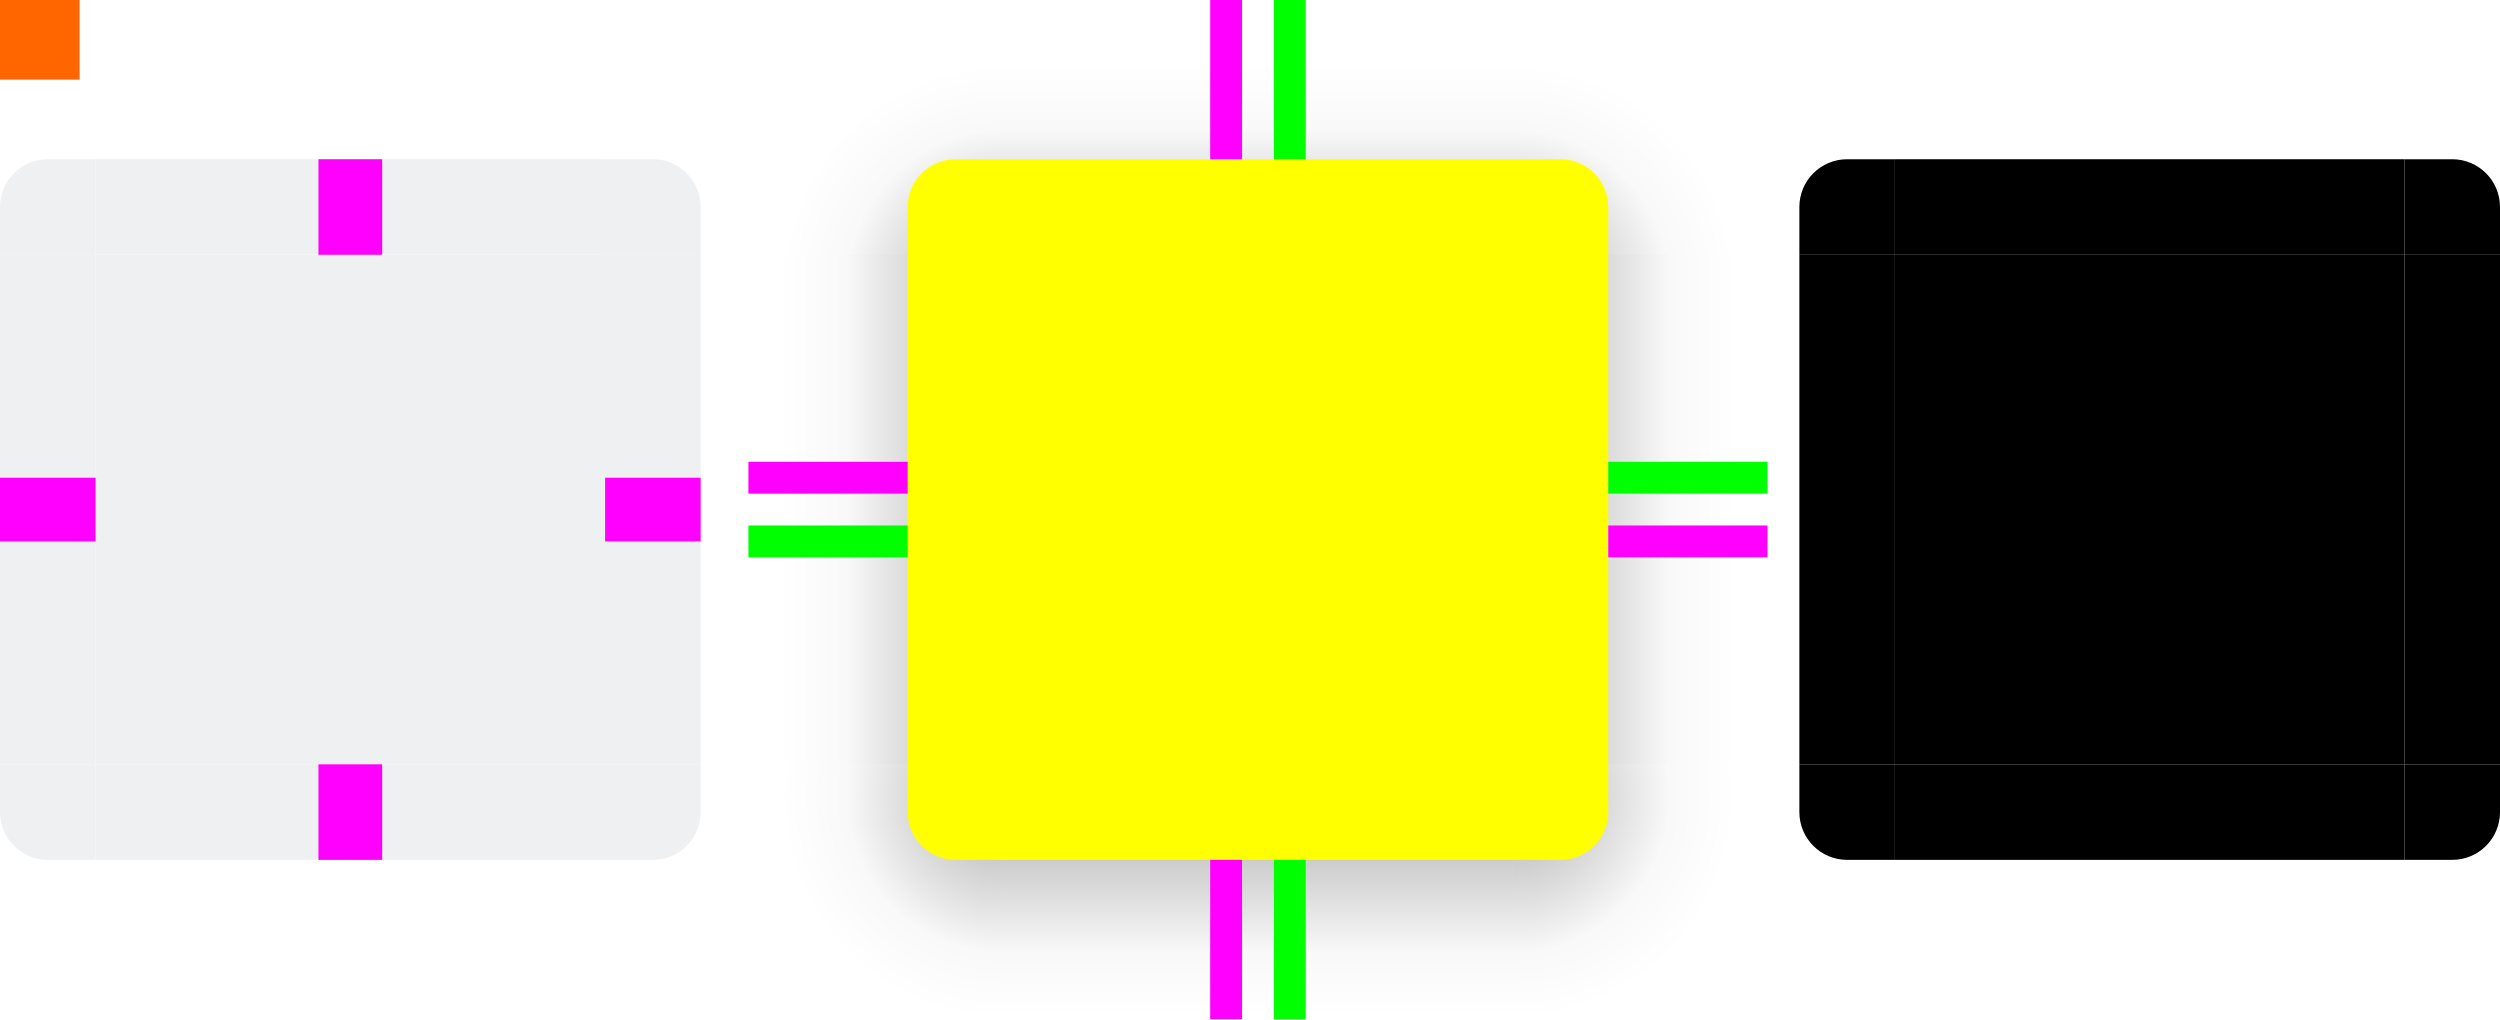
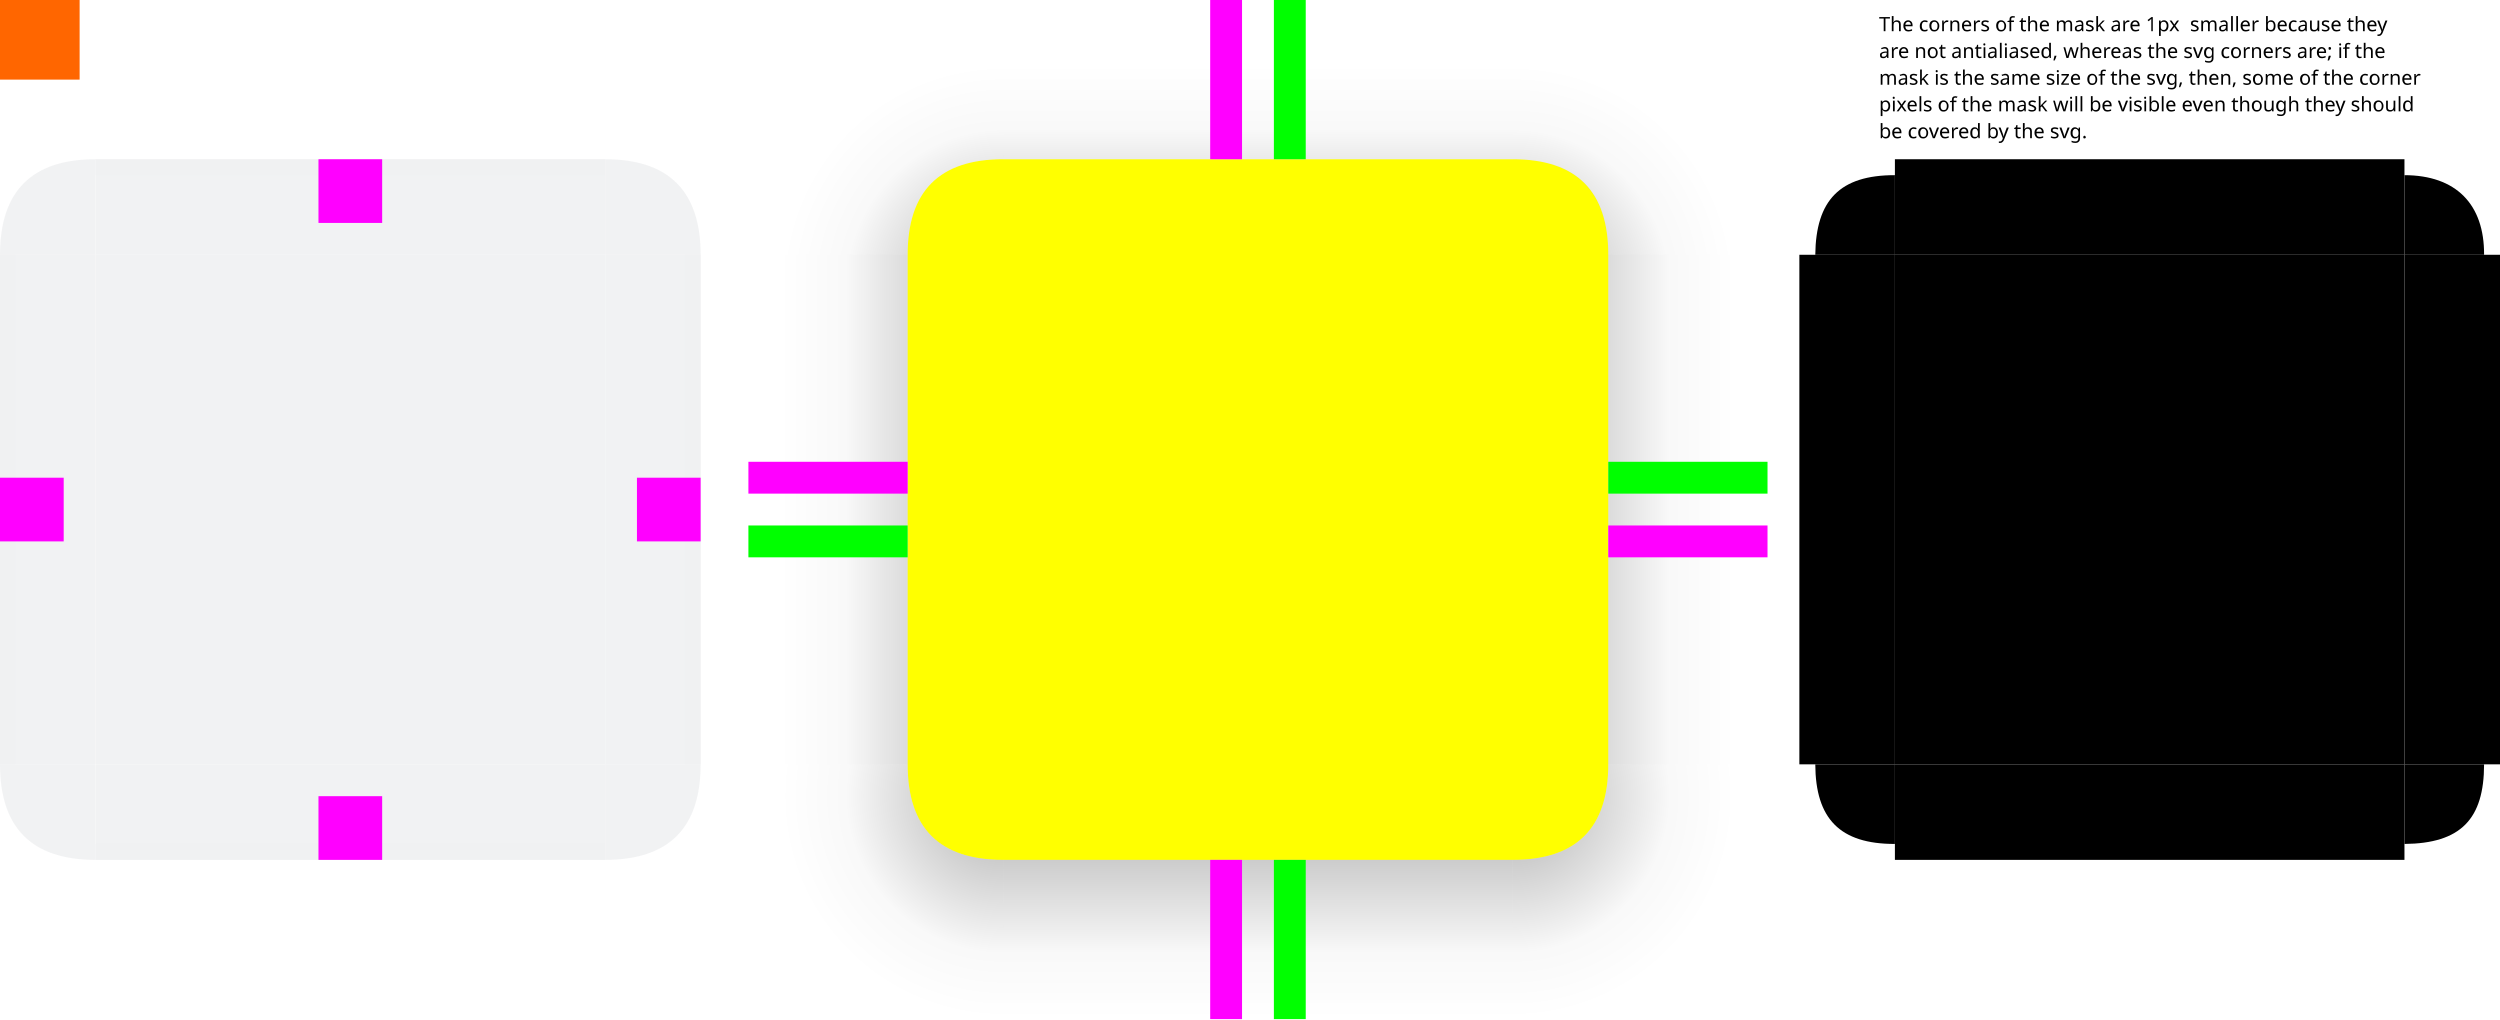
<svg xmlns="http://www.w3.org/2000/svg" xmlns:xlink="http://www.w3.org/1999/xlink" id="svg2" height="64" viewBox="0 0 157 64" width="157" version="1.1">
  <defs id="defs15">
    <style type="text/css" id="current-color-scheme">
            .ColorScheme-Text {
                color:#232629;
                stop-color:#232629;
            }
            .ColorScheme-Background {
                color:#eff0f1;
                stop-color:#eff0f1;
            }
        </style>
    <linearGradient id="shadow-side" gradientUnits="userSpaceOnUse">
      <stop id="stop1762" offset="0" style="stop-color:#000;stop-opacity:.2" />
      <stop id="stop1760" offset=".333" style="stop-color:#000;stop-opacity:.1" />
      <stop id="stop1758" offset=".5" style="stop-color:#000;stop-opacity:.05" />
      <stop id="stop1756" offset=".583" style="stop-color:#000;stop-opacity:.025" />
      <stop id="stop1754" offset="1" style="stop-color:#000;stop-opacity:0" />
    </linearGradient>
    <linearGradient id="shadow-corner" gradientUnits="userSpaceOnUse">
      <stop id="stop11958" offset="0" style="stop-color:#000;stop-opacity:1" />
      <stop id="stop11960" offset=".286" style="stop-color:#000;stop-opacity:.2" />
      <stop id="stop11962" offset=".524" style="stop-color:#000;stop-opacity:.1" />
      <stop id="stop11966" offset=".643" style="stop-color:#000;stop-opacity:.05" />
      <stop id="stop11968" offset=".702" style="stop-color:#000;stop-opacity:.025" />
      <stop id="stop11970" offset="1" style="stop-color:#000;stop-opacity:0" />
    </linearGradient>
+     <radialGradient xlink:href="#shadow-corner" id="radialGradient3268-6-6" cx="93.143" cy="50" fx="93.143" fy="50" r="6.5" gradientUnits="userSpaceOnUse" gradientTransform="matrix(0,2.153846,-2.153846,0,107.6923,-202.6154)" />
+     <linearGradient xlink:href="#shadow-side" id="linearGradient4945" gradientUnits="userSpaceOnUse" x1="16" y1="14" x2="16" y2="4" />
    <linearGradient xlink:href="#shadow-side" id="linearGradient1734" gradientUnits="userSpaceOnUse" x1="16" y1="6" x2="16" y2="16" />
    <linearGradient xlink:href="#shadow-side" id="linearGradient1984" gradientUnits="userSpaceOnUse" x1="12" y1="16" x2="2" y2="16" />
-     <linearGradient xlink:href="#shadow-side" id="linearGradient4945" gradientUnits="userSpaceOnUse" x1="16" y1="14" x2="16" y2="4" />
    <linearGradient xlink:href="#shadow-side" id="linearGradient8667" gradientUnits="userSpaceOnUse" x1="4" y1="16" x2="14" y2="16" />
    <radialGradient xlink:href="#shadow-corner" id="radialGradient3268" cx="95" cy="50" fx="95" fy="50" r="6.5" gradientUnits="userSpaceOnUse" gradientTransform="matrix(0,2.153846,-2.153846,0,107.6923,-202.6154)" />
    <radialGradient xlink:href="#shadow-corner" id="radialGradient3268-4" cx="95" cy="50" fx="95" fy="50" r="6.5" gradientUnits="userSpaceOnUse" gradientTransform="matrix(0,2.153846,-2.153846,0,107.6923,-202.6154)" />
    <radialGradient xlink:href="#shadow-corner" id="radialGradient3268-6" cx="93.143" cy="50" fx="93.143" fy="50" r="6.5" gradientUnits="userSpaceOnUse" gradientTransform="matrix(0,2.153846,-2.153846,0,107.6923,-202.6154)" />
-     <radialGradient xlink:href="#shadow-corner" id="radialGradient3268-6-6" cx="93.143" cy="50" fx="93.143" fy="50" r="6.5" gradientUnits="userSpaceOnUse" gradientTransform="matrix(0,2.153846,-2.153846,0,107.6923,-202.6154)" />
  </defs>
  <rect id="hint-tile-center" height="5" style="fill:#ff6600" width="5" x="0" y="0" />
-   <g id="top" transform="translate(6,10)">
-     <rect id="rect4152" height="6" style="opacity:1;fill:currentColor" class="ColorScheme-Background" width="32" x="0" y="0" />
+   <g id="top" transform="translate(5.999998,10)">
+     <rect id="rect4152" height="6" style="color:#eff0f1;opacity:0.85;fill:currentColor;stop-color:#eff0f1" class="ColorScheme-Background" width="32" x="0" y="0" />
+     <path style="color:#eff0f1;opacity:0.5;stop-color:#eff0f1" d="M 0,0 V 1 H 32 V 0 Z" id="path1337" class="ColorScheme-Background" fill="currentColor" />
  </g>
-   <g id="bottom" transform="translate(6,48)">
-     <rect id="rect4148" height="6" style="opacity:1;fill:currentColor" class="ColorScheme-Background" width="32" x="0" y="0" />
+   <g id="bottom" transform="translate(5.999998,48)">
+     <rect id="rect4148" height="6" style="color:#eff0f1;opacity:0.85;fill:currentColor;stop-color:#eff0f1" class="ColorScheme-Background" width="32" x="0" y="0" />
+     <path style="color:#eff0f1;opacity:0.5;stop-color:#eff0f1" d="M 0,5 V 6 H 32 V 5 Z" id="path1671" class="ColorScheme-Background" fill="currentColor" />
  </g>
-   <g id="left" transform="translate(0,16)">
-     <rect id="rect4144" height="32" style="opacity:1;fill:currentColor" class="ColorScheme-Background" width="6" x="0" y="0" />
+   <g id="left" transform="translate(-1.614502e-6,16)">
+     <rect id="rect4144" height="32" style="color:#eff0f1;opacity:0.85;fill:currentColor;stop-color:#eff0f1" class="ColorScheme-Background" width="6" x="0" y="0" />
+     <path style="color:#eff0f1;opacity:0.5;stop-color:#eff0f1" d="M 0,32 H 1 V 0 H 0 Z" id="path1785" class="ColorScheme-Background" fill="currentColor" />
  </g>
  <g id="right" transform="translate(38,16)">
-     <rect id="rect4140" height="32" style="opacity:1;fill:currentColor" class="ColorScheme-Background" width="6" x="0" y="0" />
+     <rect id="rect4140" height="32" style="color:#eff0f1;opacity:0.85;fill:currentColor;stop-color:#eff0f1" class="ColorScheme-Background" width="6" x="0" y="0" />
+     <path style="color:#eff0f1;opacity:0.5;stop-color:#eff0f1" d="M 5,32 H 6 V 0 H 5 Z" id="path1902" class="ColorScheme-Background" fill="currentColor" />
  </g>
-   <g id="center" transform="translate(6,16)">
-     <rect id="rect4138" height="32" style="opacity:1;fill:currentColor" class="ColorScheme-Background" width="32" x="0" y="0" />
+   <g id="center" transform="translate(5.999998,16)">
+     <rect id="rect4138" height="32" style="color:#eff0f1;opacity:0.85;fill:currentColor;stop-color:#eff0f1" class="ColorScheme-Background" width="32" x="0" y="0" />
  </g>
-   <g id="topleft" transform="translate(0,10)">
-     <path d="M 3,0 C 1.343,0 0,1.343 0,3 V 6 H 6 V 0 Z" style="opacity:1;fill:currentColor" class="ColorScheme-Background" id="path3115" />
+   <g id="topleft" transform="translate(-1.614502e-6,10)">
+     <path d="M 0,6 H 6 V 0 C 2,0 0,2 0,6 Z" style="color:#eff0f1;opacity:0.85;fill:currentColor;stop-color:#eff0f1" class="ColorScheme-Background" id="path3115" />
  </g>
  <g id="topright" transform="translate(38,10)">
-     <path d="M 0,0 V 6 H 6 V 3 C 6,1.343 4.657,0 3,0 Z" style="opacity:1;fill:currentColor" class="ColorScheme-Background" id="path3118" />
+     <path d="M 0,0 V 6 H 6 C 6,2 4,0 0,0 Z" style="color:#eff0f1;opacity:0.85;fill:currentColor;stop-color:#eff0f1" class="ColorScheme-Background" id="path3118" />
  </g>
-   <g id="bottomleft" transform="translate(0,48)">
-     <path d="M 3,6 H 6 V 0 H 0 v 3 c 0,1.657 1.343,3 3,3 z" style="opacity:1;fill:currentColor" class="ColorScheme-Background" id="path3124" />
+   <g id="bottomleft" transform="translate(-1.614502e-6,48)">
+     <path d="M 6,6 V 0 H 0 c 0,4 2,6 6,6 z" style="color:#eff0f1;opacity:0.85;fill:currentColor;stop-color:#eff0f1" class="ColorScheme-Background" id="path3124" />
  </g>
  <g id="bottomright" transform="translate(38,48)">
-     <path d="M 3,6 H 0 V 0 H 6 V 3 C 6,4.657 4.657,6 3,6 Z" style="opacity:1;fill:currentColor" class="ColorScheme-Background" id="path3121" />
+     <path d="M 0,6 V 0 H 6 C 6,4 4,6 0,6 Z" style="color:#eff0f1;opacity:0.85;fill:currentColor;stop-color:#eff0f1" class="ColorScheme-Background" id="path3121" />
  </g>
-   <rect id="hint-top-margin" height="6" style="fill:#ff00ff" width="4" x="20" y="10" />
-   <rect id="hint-bottom-margin" height="6" style="fill:#ff00ff" width="4" x="20" y="48" />
-   <rect id="hint-right-margin" height="4" style="fill:#ff00ff" width="6" x="38" y="30" />
-   <rect id="hint-left-margin" height="4" style="fill:#ff00ff" width="6" x="0" y="30" />
-   <rect id="hint-top-inset" height="9.99999993923e-09" style="fill:#00ff00" width="4" x="20" y="10" />
-   <rect id="hint-bottom-inset" height="9.99999993923e-09" style="fill:#00ff00" width="4" x="20" y="54" />
-   <rect id="hint-left-inset" height="4" style="fill:#00ff00" width="9.99999993923e-09" x="0" y="30" />
-   <rect id="hint-right-inset" height="4" style="fill:#00ff00" width="9.99999993923e-09" x="44" y="30" />
+   <rect id="hint-top-margin" height="4" style="fill:#ff00ff;stroke-width:1" width="4" x="20" y="10" />
+   <rect id="hint-bottom-margin" height="4" style="fill:#ff00ff;stroke-width:1" width="4" x="20" y="50" />
+   <rect id="hint-right-margin" height="4" style="fill:#ff00ff;stroke-width:1" width="4" x="40" y="30" />
+   <rect id="hint-left-margin" height="4" style="fill:#ff00ff;stroke-width:1" width="4" x="0" y="30" />
+   <rect id="hint-top-inset" height="9.9999999e-09" style="fill:#00ff00" width="4" x="20" y="10" />
+   <rect id="hint-bottom-inset" height="9.9999999e-09" style="fill:#00ff00" width="4" x="20" y="54" />
+   <rect id="hint-left-inset" height="4" style="fill:#00ff00" width="9.9999999e-09" x="0" y="30" />
+   <rect id="hint-right-inset" height="4" style="fill:#00ff00" width="9.9999999e-09" x="44" y="30" />
  <rect id="mask-top" height="6" width="32" x="119" y="10" />
  <rect id="mask-center" height="32" width="32" x="119" y="16" />
  <rect id="mask-bottom" height="6" transform="scale(1,-1)" width="32" x="119" y="-54" />
  <rect id="mask-left" height="32" width="6" x="113" y="16" />
  <rect id="mask-right" height="32" width="6" x="151" y="16" />
-   <path id="mask-topleft" d="m 116,10 c -1.657,0 -3,1.343 -3,3 v 3 h 6 v -6 z" />
-   <path id="mask-topright" d="m 151,10 v 6 h 6 v -3 c 0,-1.657 -1.343,-3 -3,-3 z" />
-   <path id="mask-bottomleft" d="m 116,54 h 3 v -6 h -6 v 3 c 0,1.657 1.343,3 3,3 z" />
-   <path id="mask-bottomright" d="m 154,54 h -3 v -6 h 6 v 3 c 0,1.657 -1.343,3 -3,3 z" />
-   <rect id="rect30894" height="44" rx="3" style="fill:#ffff00;fill-rule:evenodd" width="44" x="57" y="10" ry="3" />
+   <path id="mask-topleft" d="m 114,16 h -1 6 V 10 11 c -3.457,-0.005 -4.963,1.573 -5,5 z" />
  <g id="shadow-center" transform="translate(63,16)">
-     <rect id="rect4908" height="32" style="opacity:0.001;fill-opacity:0.004;fill:#000000" width="32" x="0" y="0" />
+     <rect id="rect4908" height="32" style="opacity:0.001;fill-opacity:0.001" width="32" x="0" y="0" />
+   </g>
+   <path style="fill:#ffff00;stroke-width:2;stroke-linecap:round" d="m 63,10 h 32 C 99,10 101,12 101,16 v 32 c 0,4 -2,6 -6,6 h -32 c -4,0 -6,-2 -6,-6 V 16 c 0,-4 2,-6 6,-6 z" id="path838" />
+   <g id="shadow-topleft" transform="rotate(180,31.5,8)">
+     <path d="M 0,6 V 0 H 6 C 6,4 4,6 0,6 Z" style="opacity:0.001;fill:#000000;fill-opacity:0.004" id="path95-4-2" />
+     <path id="path2368-7-5" style="fill:url(#radialGradient3268-6-6);fill-opacity:1;fill-rule:evenodd;stroke-width:1" d="M 6,0 C 6,4 4,6 0,6 V 16 H 3 C 10.18,16 16,10.18 16,3 V 0 Z" />
  </g>
  <g id="shadow-top" transform="translate(63)">
    <rect id="st" height="10" width="32" style="fill:url(#linearGradient4945);fill-opacity:1" x="0" y="0" />
    <rect id="rect1546" height="6" style="opacity:0.001;fill:#000000;fill-opacity:0.004;fill-rule:evenodd" width="32" y="10" x="0" />
  </g>
  <g id="shadow-bottom" transform="translate(63,48)">
    <rect id="rect1546-6" height="6" style="opacity:0.001;fill:#000000;fill-opacity:0.004;fill-rule:evenodd" width="32" x="0" y="0" />
    <rect id="sb" height="10" width="32" y="6" style="fill:url(#linearGradient1734);fill-opacity:1" x="0" />
  </g>
  <g id="shadow-left" transform="translate(47,16)">
    <rect id="sl" height="32" width="10" style="fill:url(#linearGradient1984);fill-opacity:1" x="0" y="0" />
    <rect id="rect1546-3-7" height="32" style="opacity:0.001;fill:#000000;fill-opacity:0.004;fill-rule:evenodd" width="6" x="10" y="0" />
  </g>
  <g id="shadow-right" transform="translate(95,16)">
    <rect id="rect1546-3" height="32" style="opacity:0.001;fill:#000000;fill-opacity:0.004;fill-rule:evenodd" width="6" x="0" y="0" />
    <rect id="sr" height="32" width="10" x="6" style="fill:url(#linearGradient8667);fill-opacity:1" y="0" />
  </g>
  <rect id="shadow-hint-top-margin" height="10" style="fill:#ff00ff" width="2" x="76" y="0" />
  <rect id="shadow-hint-bottom-margin" height="10" style="fill:#ff00ff" width="2" x="76" y="54" />
  <rect id="shadow-hint-right-margin" height="2" style="fill:#ff00ff" width="10" x="101" y="33" />
  <rect id="shadow-hint-left-margin" height="2" style="fill:#ff00ff" width="10" x="47" y="29" />
  <rect id="shadow-hint-top-inset" height="10" style="fill:#00ff00" width="2" x="80" y="0" />
  <rect id="shadow-hint-bottom-inset" height="10" style="fill:#00ff00" width="2" x="80" y="54" />
  <rect id="shadow-hint-right-inset" height="2" style="fill:#00ff00" width="10" x="101" y="29" />
  <rect id="shadow-hint-left-inset" height="2" style="fill:#00ff00" width="10" x="47" y="33" />
  <g id="shadow-bottomright" transform="translate(95,48)">
-     <path d="M 3,6 H 0 V 0 H 6 V 3 C 6,4.657 4.657,6 3,6 Z" style="fill:#000000;fill-opacity:0.004;opacity:0.001" id="path95" />
-     <path id="path2368" style="fill:url(#radialGradient3268);fill-opacity:1;fill-rule:evenodd;stroke-width:1" d="M 6,0 V 3 C 6,4.657 4.657,6 3,6 H 0 V 16 H 3 A 13,13 0 0 0 16,3 V 0 Z" />
+     <path d="M 0,6 V 0 H 6 C 6,3.999 3.98,6 0,6 Z" style="opacity:0.001;fill:#000000;fill-opacity:0.004" id="path95" />
+     <path id="path2368" style="fill:url(#radialGradient3268);fill-opacity:1;fill-rule:evenodd;stroke-width:1" d="M 6,0 C 6,4 4,6 0,6 V 16 H 3 C 10.18,16 16,10.18 16,3 V 0 Z" />
  </g>
-   <g id="shadow-bottomright-9" transform="translate(95,48)" />
  <g id="shadow-bottomleft" transform="matrix(-1,0,0,1,63,48)">
    <path d="M 3,6 H 0 V 0 H 6 V 3 C 6,4.657 4.657,6 3,6 Z" style="opacity:0.001;fill:#000000;fill-opacity:0.004" id="path95-1" />
-     <path id="path2368-0" style="fill:url(#radialGradient3268-4);fill-opacity:1;fill-rule:evenodd;stroke-width:1" d="M 6,0 V 3 C 6,4.657 4.657,6 3,6 H 0 V 16 H 3 C 10.18,16 16,10.18 16,3 V 0 Z" />
+     <path id="path2368-0" style="fill:url(#radialGradient3268-4);fill-opacity:1;fill-rule:evenodd;stroke-width:1" d="M 6,0 C 6,3.999 3.995,6 0,6 V 16 H 3 C 10.18,16 16,10.18 16,3 V 0 Z" />
  </g>
  <g id="shadow-topright" transform="matrix(1,0,0,-1,95,16)">
    <path d="M 3,6 H 0 V 0 H 6 V 3 C 6,4.657 4.657,6 3,6 Z" style="opacity:0.001;fill:#000000;fill-opacity:0.004" id="path95-4" />
-     <path id="path2368-7" style="fill:url(#radialGradient3268-6);fill-opacity:1;fill-rule:evenodd;stroke-width:1" d="M 6,0 V 3 C 6,4.657 4.657,6 3,6 H 0 V 16 H 3 C 10.18,16 16,10.18 16,3 V 0 Z" />
+     <path id="path2368-7" style="fill:url(#radialGradient3268-6);fill-opacity:1;fill-rule:evenodd;stroke-width:1" d="M 6,0 C 6,3.988 3.974,6 0,6 V 16 H 3 C 10.18,16 16,10.18 16,3 V 0 Z" />
  </g>
-   <g id="shadow-topleft" transform="rotate(180,31.5,8)">
-     <path d="M 3,6 H 0 V 0 H 6 V 3 C 6,4.657 4.657,6 3,6 Z" style="opacity:0.001;fill:#000000;fill-opacity:0.004" id="path95-4-2" />
-     <path id="path2368-7-5" style="fill:url(#radialGradient3268-6-6);fill-opacity:1;fill-rule:evenodd;stroke-width:1" d="M 6,0 V 3 C 6,4.657 4.657,6 3,6 H 0 V 16 H 3 A 13,13 0 0 0 16,3 V 0 Z" />
-   </g>
+   <path id="mask-topright" d="m 156,16 h 1 -6 V 10 11 c 3.233,0.006 5.021,1.824 5,5 z" />
+   <path id="mask-bottomright" d="m 156,48 h 1 -6 v 6 -1 c 3.531,-0.032 5,-1.554 5,-5 z" />
+   <path id="mask-bottomleft" d="m 114,48 h -1 6 v 6 -1 c -3.457,0.005 -4.984,-1.58 -5,-5 z" />
+   <text xml:space="preserve" style="font-stretch:condensed;font-size:1.252px;font-family:Impact;-inkscape-font-specification:'Impact Condensed';text-align:start;text-anchor:start;fill:#ff0000;stroke:#000000;stroke-width:5.729;stroke-linecap:round" x="118" y="1.958" id="text1204">
+     <tspan id="tspan1202" x="118" y="1.958" style="font-style:normal;font-variant:normal;font-weight:normal;font-stretch:normal;font-size:1.252px;font-family:'Noto Sans';-inkscape-font-specification:'Noto Sans';text-align:start;text-anchor:start;fill:#000000;stroke:none;stroke-width:5.729">The corners of the mask are 1px  smaller because they</tspan>
+     <tspan x="118" y="3.637" style="font-style:normal;font-variant:normal;font-weight:normal;font-stretch:normal;font-size:1.252px;font-family:'Noto Sans';-inkscape-font-specification:'Noto Sans';text-align:start;text-anchor:start;fill:#000000;stroke:none;stroke-width:5.729" id="tspan1358">are not antialiased, whereas the svg corners are; if the</tspan>
+     <tspan x="118" y="5.317" style="font-style:normal;font-variant:normal;font-weight:normal;font-stretch:normal;font-size:1.252px;font-family:'Noto Sans';-inkscape-font-specification:'Noto Sans';text-align:start;text-anchor:start;fill:#000000;stroke:none;stroke-width:5.729" id="tspan1360">mask is the same size of the svg, then, some of the corner</tspan>
+     <tspan x="118" y="6.996" style="font-style:normal;font-variant:normal;font-weight:normal;font-stretch:normal;font-size:1.252px;font-family:'Noto Sans';-inkscape-font-specification:'Noto Sans';text-align:start;text-anchor:start;fill:#000000;stroke:none;stroke-width:5.729" id="tspan1362">pixels of the mask will be visible even though they should</tspan>
+     <tspan x="118" y="8.676" style="font-style:normal;font-variant:normal;font-weight:normal;font-stretch:normal;font-size:1.252px;font-family:'Noto Sans';-inkscape-font-specification:'Noto Sans';text-align:start;text-anchor:start;fill:#000000;stroke:none;stroke-width:5.729" id="tspan1364">be covered by the svg.</tspan>
+   </text>
</svg>
